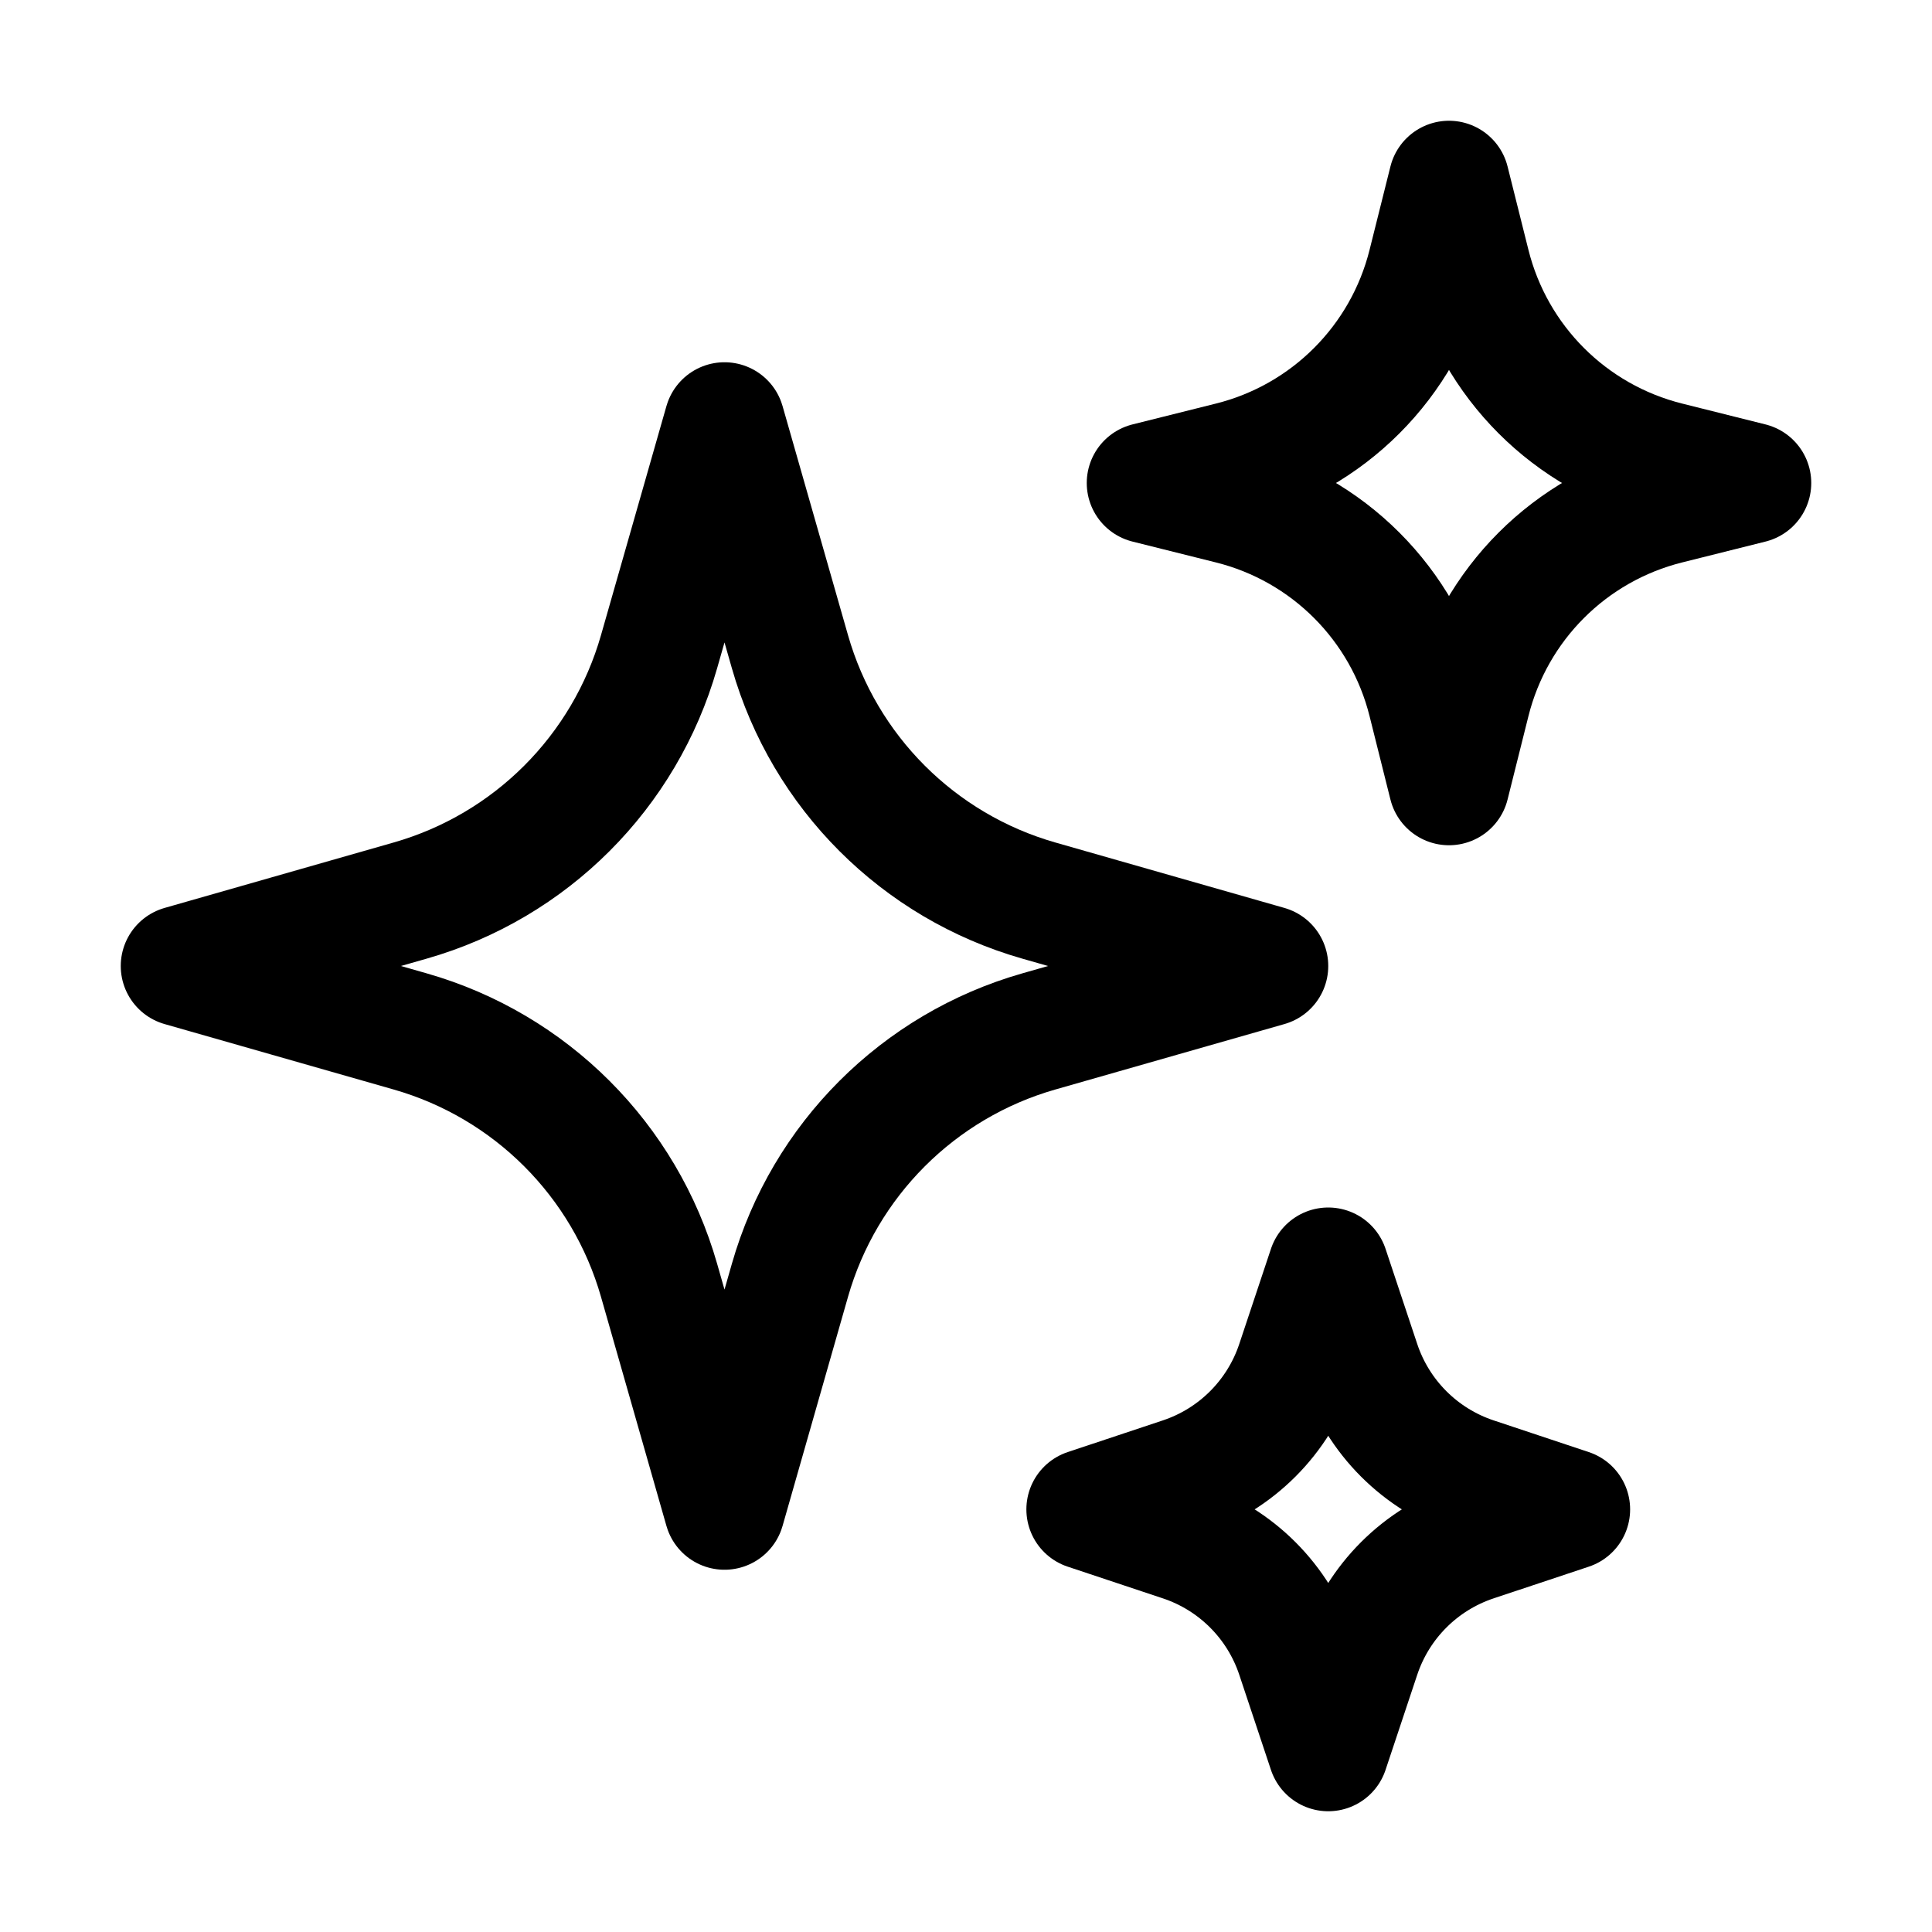
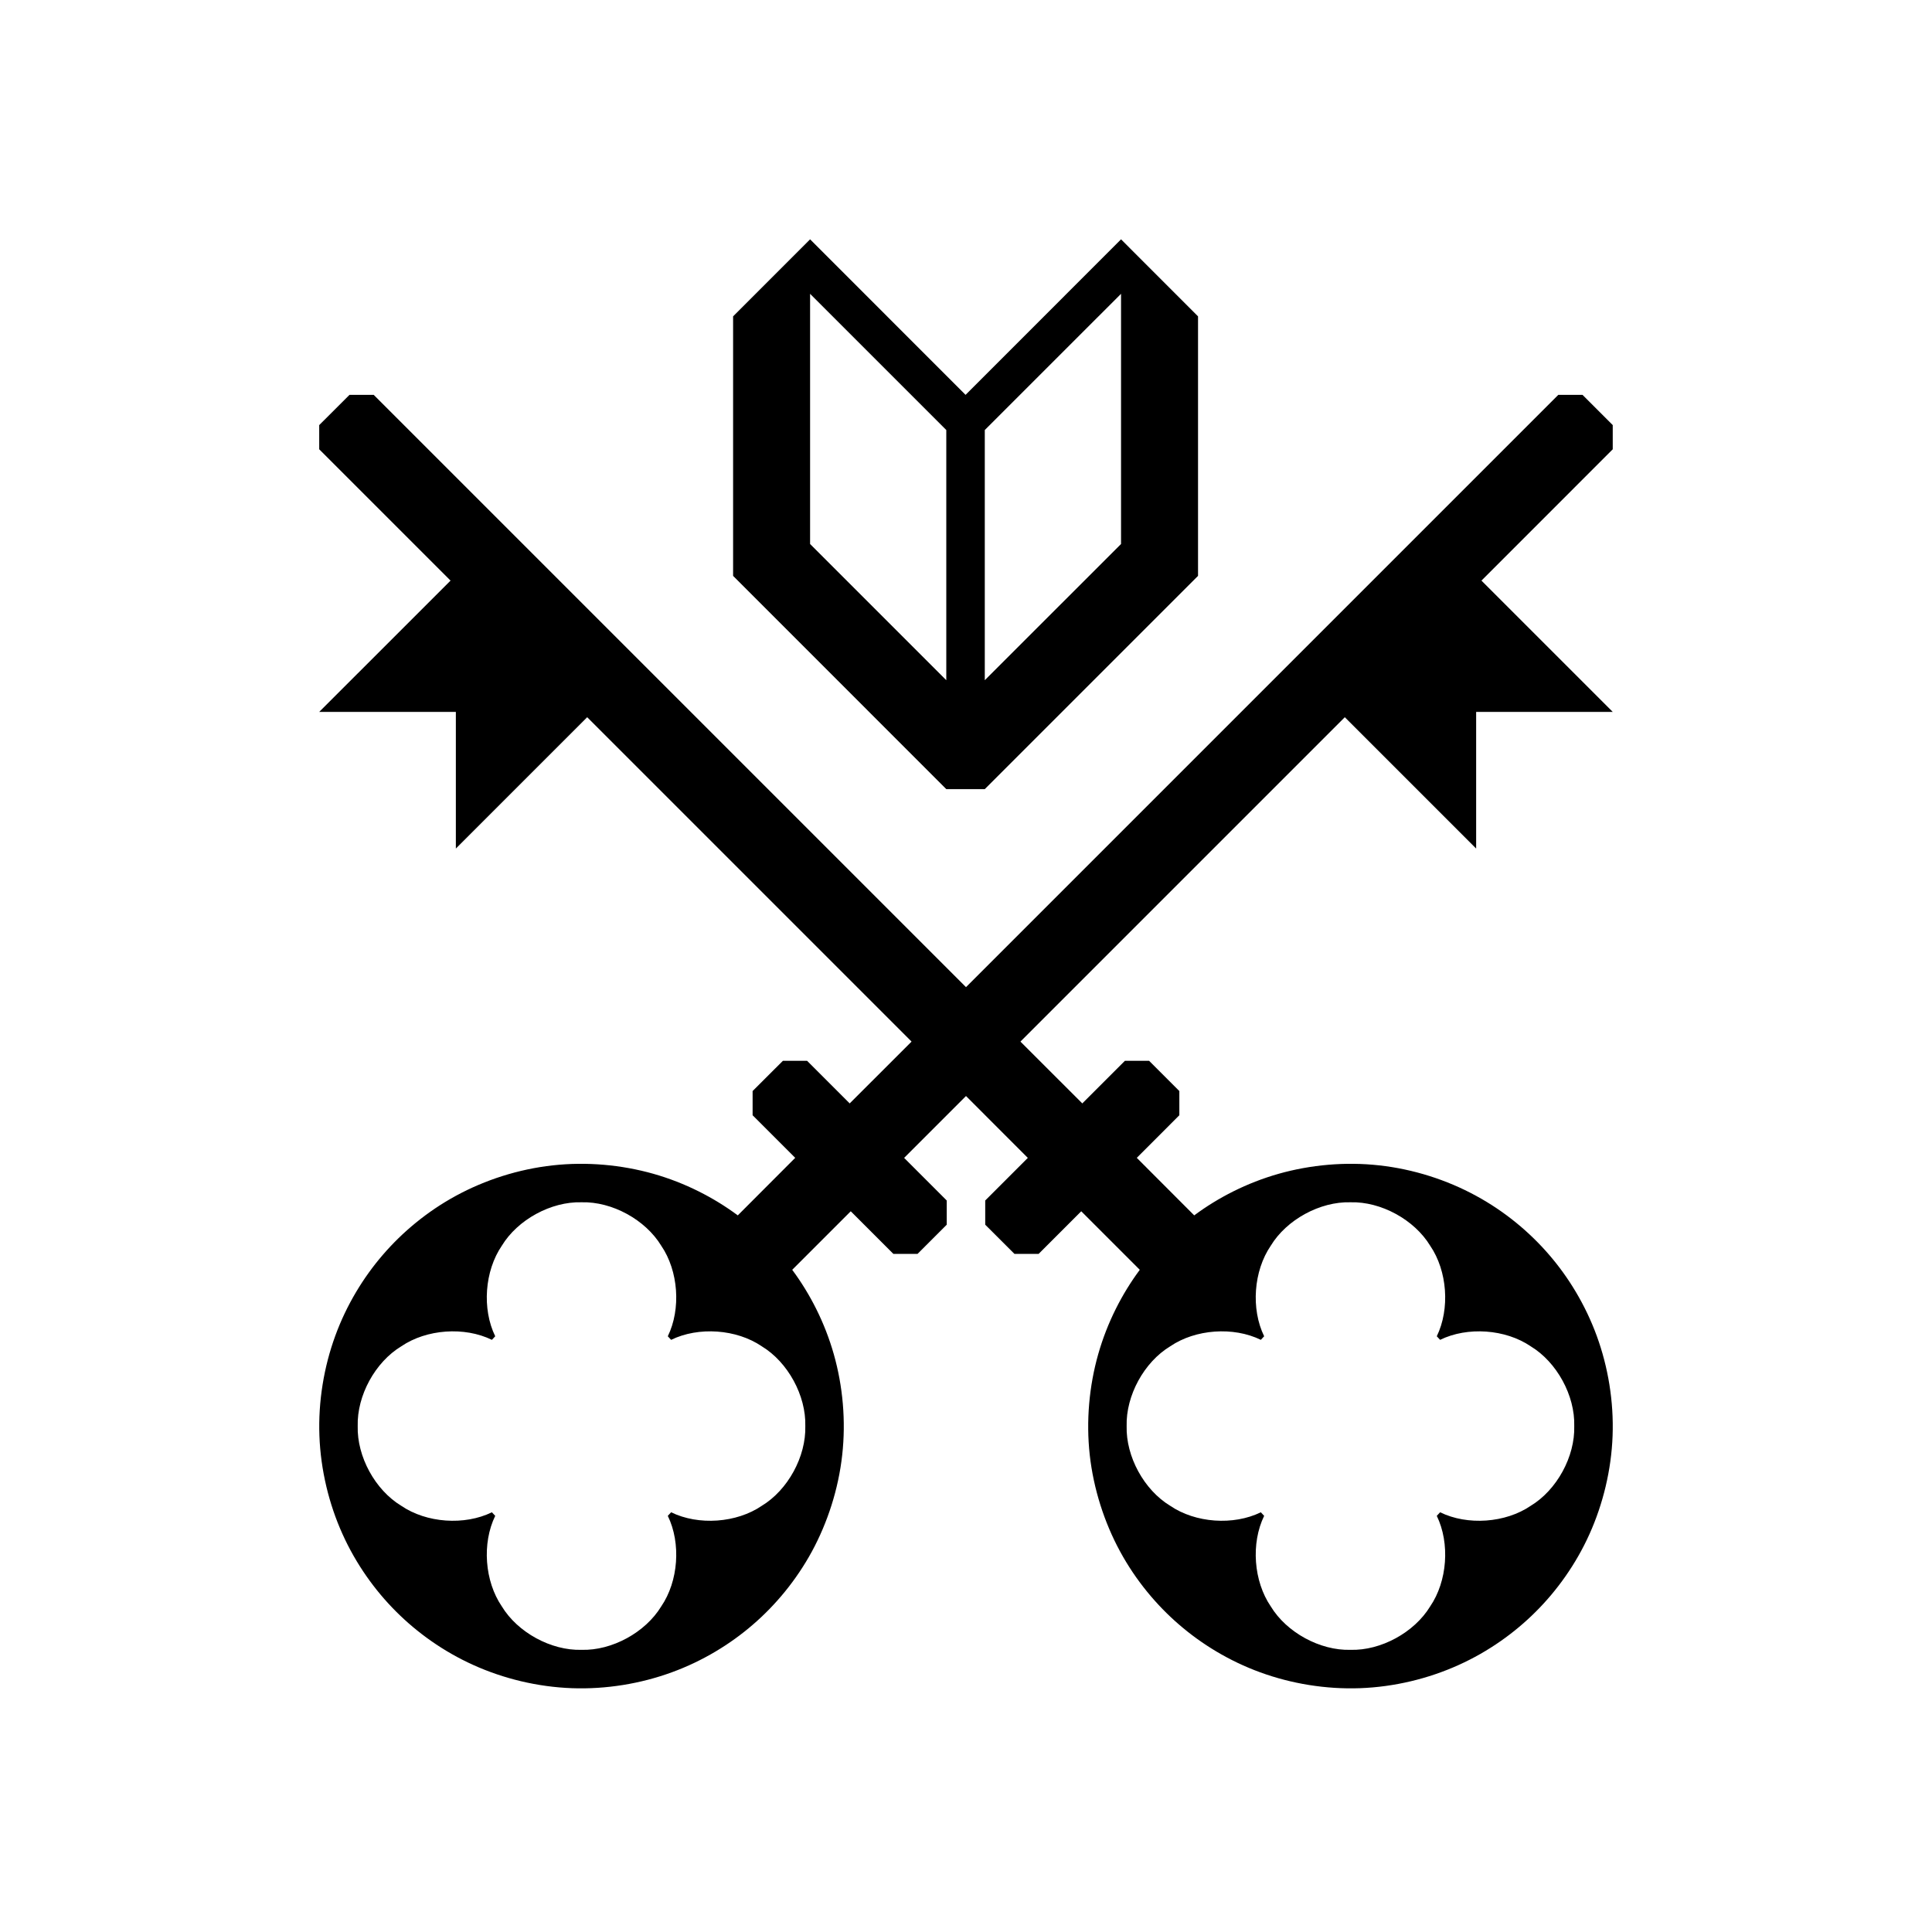
- <svg xmlns="http://www.w3.org/2000/svg" viewBox="0 0 24 24" fill="none">
-   <path shape-rendering="geometricPrecision" d="M9.813 15.904L9 18.75L8.187 15.904C7.76 14.409 6.591 13.24 5.096 12.813L2.25 12L5.096 11.187C6.591 10.76 7.76 9.591 8.187 8.096L9 5.25L9.813 8.096C10.24 9.591 11.409 10.76 12.904 11.187L15.75 12L12.904 12.813C11.409 13.24 10.24 14.409 9.813 15.904Z" stroke="currentColor" stroke-width="1.5" stroke-linecap="round" stroke-linejoin="round" />
-   <path d="M18.259 8.715L18 9.75L17.741 8.715C17.439 7.505 16.495 6.561 15.286 6.259L14.25 6L15.286 5.741C16.495 5.439 17.439 4.495 17.741 3.285L18 2.25L18.259 3.285C18.561 4.495 19.505 5.439 20.715 5.741L21.75 6L20.715 6.259C19.505 6.561 18.561 7.505 18.259 8.715Z" stroke="currentColor" stroke-width="1.5" stroke-linecap="round" stroke-linejoin="round" />
-   <path d="M16.894 20.567L16.5 21.75L16.106 20.567C15.882 19.895 15.355 19.368 14.683 19.144L13.5 18.75L14.683 18.356C15.355 18.132 15.882 17.605 16.106 16.933L16.5 15.75L16.894 16.933C17.118 17.605 17.645 18.132 18.317 18.356L19.5 18.75L18.317 19.144C17.645 19.368 17.118 19.895 16.894 20.567Z" stroke="currentColor" stroke-width="1.5" stroke-linecap="round" stroke-linejoin="round" />
+ <svg xmlns="http://www.w3.org/2000/svg" width="24" height="24" viewBox="0 0 40 40">
+   <path fill-rule="evenodd" clip-rule="evenodd" d="M15.275 25.163C14.781 24.796 14.186 24.489 13.527 24.302C12.868 24.116 12.147 24.049 11.441 24.128C10.736 24.206 10.046 24.428 9.444 24.755C8.843 25.081 8.329 25.512 7.928 25.978C7.526 26.443 7.175 27.015 6.941 27.658C6.706 28.301 6.587 29.015 6.613 29.725C6.639 30.434 6.81 31.139 7.092 31.763C7.373 32.387 7.765 32.931 8.2 33.365C8.634 33.8 9.178 34.192 9.802 34.473C10.426 34.755 11.13 34.926 11.84 34.952C12.549 34.978 13.264 34.859 13.907 34.624C14.55 34.39 15.122 34.039 15.587 33.637C16.053 33.236 16.483 32.722 16.81 32.121C17.136 31.519 17.359 30.829 17.437 30.124C17.516 29.418 17.45 28.697 17.263 28.038C17.076 27.379 16.769 26.784 16.402 26.29L17.614 25.078L18.496 25.96H18.997L19.601 25.356V24.855L18.719 23.973L20 22.692L21.28 23.973L20.398 24.855V25.356L21.003 25.96H21.504L22.386 25.078L23.598 26.29C23.231 26.784 22.924 27.379 22.737 28.038C22.55 28.697 22.484 29.418 22.562 30.124C22.641 30.829 22.863 31.519 23.19 32.121C23.516 32.722 23.947 33.236 24.413 33.637C24.878 34.039 25.449 34.39 26.092 34.624C26.735 34.859 27.45 34.978 28.16 34.952C28.869 34.926 29.573 34.755 30.197 34.473C30.822 34.192 31.366 33.8 31.8 33.365C32.235 32.931 32.627 32.387 32.908 31.763C33.189 31.139 33.361 30.434 33.387 29.725C33.413 29.015 33.294 28.301 33.059 27.658C32.824 27.015 32.474 26.443 32.072 25.978C31.671 25.512 31.157 25.081 30.555 24.755C29.954 24.428 29.264 24.206 28.558 24.128C27.853 24.049 27.131 24.116 26.473 24.302C25.814 24.489 25.218 24.796 24.725 25.163L23.536 23.972L24.417 23.09V22.589L23.791 21.963H23.29L22.408 22.845L21.127 21.565L27.843 14.849L30.562 17.568V14.739H33.39L30.672 12.021L33.39 9.302V8.801L32.764 8.175H32.263L20 20.438L7.737 8.175H7.236L6.609 8.801V9.302L9.328 12.021L6.609 14.739H9.438V17.568L12.157 14.849L18.873 21.565L17.592 22.845L16.71 21.963H16.209L15.582 22.589V23.09L16.464 23.972L15.275 25.163ZM26.173 31.384C25.896 31.952 25.954 32.738 26.31 33.259C26.637 33.798 27.329 34.176 27.96 34.158C28.591 34.176 29.282 33.798 29.61 33.259C29.966 32.738 30.023 31.952 29.747 31.384L29.816 31.31C30.383 31.588 31.17 31.532 31.692 31.176C32.232 30.849 32.611 30.157 32.593 29.525C32.611 28.894 32.232 28.201 31.692 27.874C31.17 27.518 30.383 27.462 29.816 27.74L29.747 27.666C30.023 27.099 29.966 26.312 29.61 25.791C29.282 25.252 28.591 24.874 27.96 24.892C27.329 24.874 26.637 25.252 26.31 25.791C25.954 26.312 25.896 27.099 26.173 27.666L26.104 27.74C25.537 27.462 24.75 27.518 24.228 27.874C23.687 28.201 23.309 28.894 23.326 29.525C23.309 30.157 23.687 30.849 24.228 31.176C24.75 31.532 25.537 31.588 26.104 31.31L26.173 31.384ZM13.69 33.259C14.046 32.738 14.103 31.952 13.826 31.384L13.895 31.31C14.463 31.588 15.25 31.532 15.772 31.176C16.312 30.849 16.69 30.157 16.673 29.525C16.69 28.894 16.312 28.201 15.772 27.874C15.25 27.518 14.463 27.462 13.895 27.74L13.826 27.666C14.103 27.099 14.046 26.312 13.69 25.791C13.362 25.252 12.671 24.874 12.04 24.892C11.409 24.874 10.717 25.252 10.39 25.791C10.034 26.312 9.976 27.099 10.253 27.666L10.184 27.74C9.617 27.462 8.83 27.518 8.308 27.874C7.767 28.201 7.389 28.894 7.406 29.525C7.389 30.157 7.767 30.849 8.308 31.176C8.83 31.532 9.617 31.588 10.184 31.31L10.253 31.384C9.976 31.952 10.034 32.738 10.39 33.259C10.717 33.798 11.409 34.176 12.04 34.158C12.671 34.176 13.362 33.798 13.69 33.259Z" fill="currentColor" />
+   <path fill-rule="evenodd" clip-rule="evenodd" d="M19.991 8.175L23.21 4.955L24.804 6.55V11.923L20.389 16.338H19.592L15.178 11.923V6.55L16.772 4.955L19.991 8.175ZM16.772 6.083L19.592 8.903V14.083L16.772 11.263V6.083ZM20.389 8.903L23.21 6.083V11.263L20.389 14.083V8.903Z" fill="currentColor" />
</svg>
